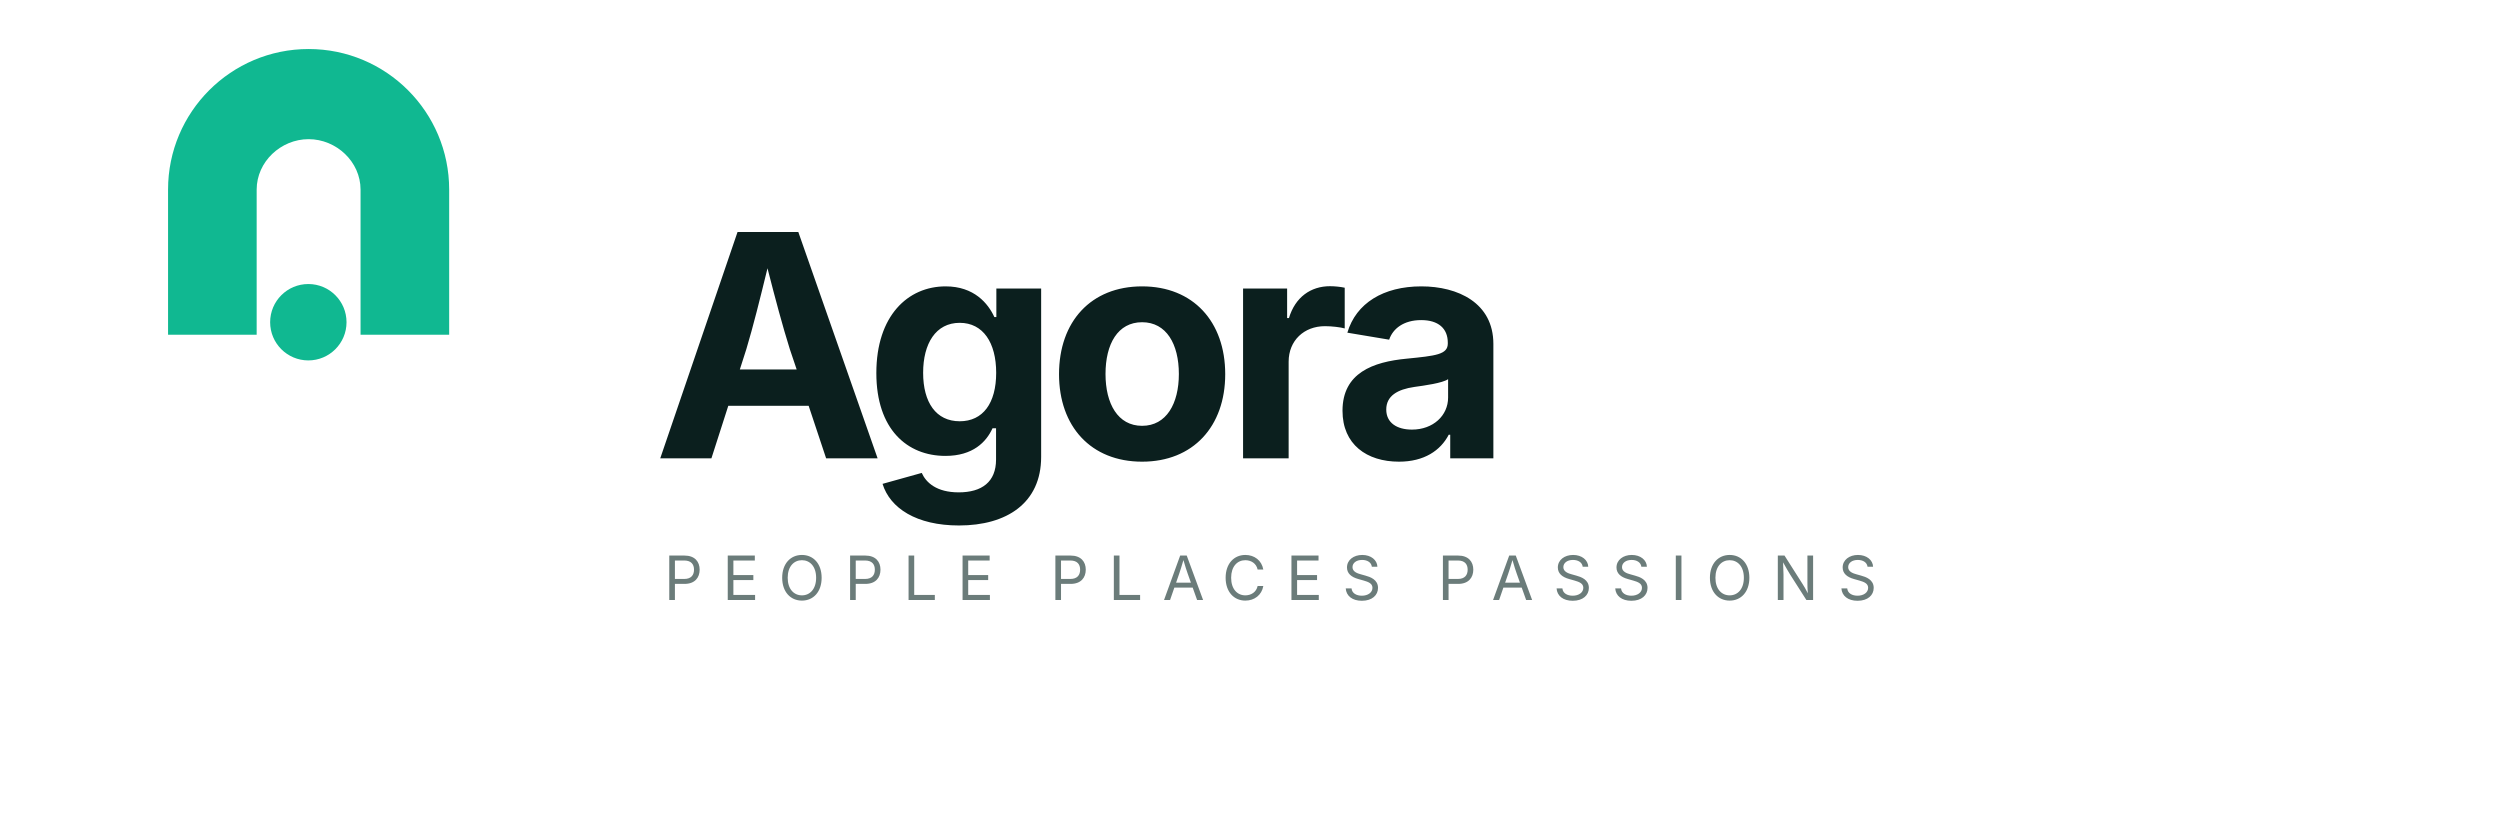
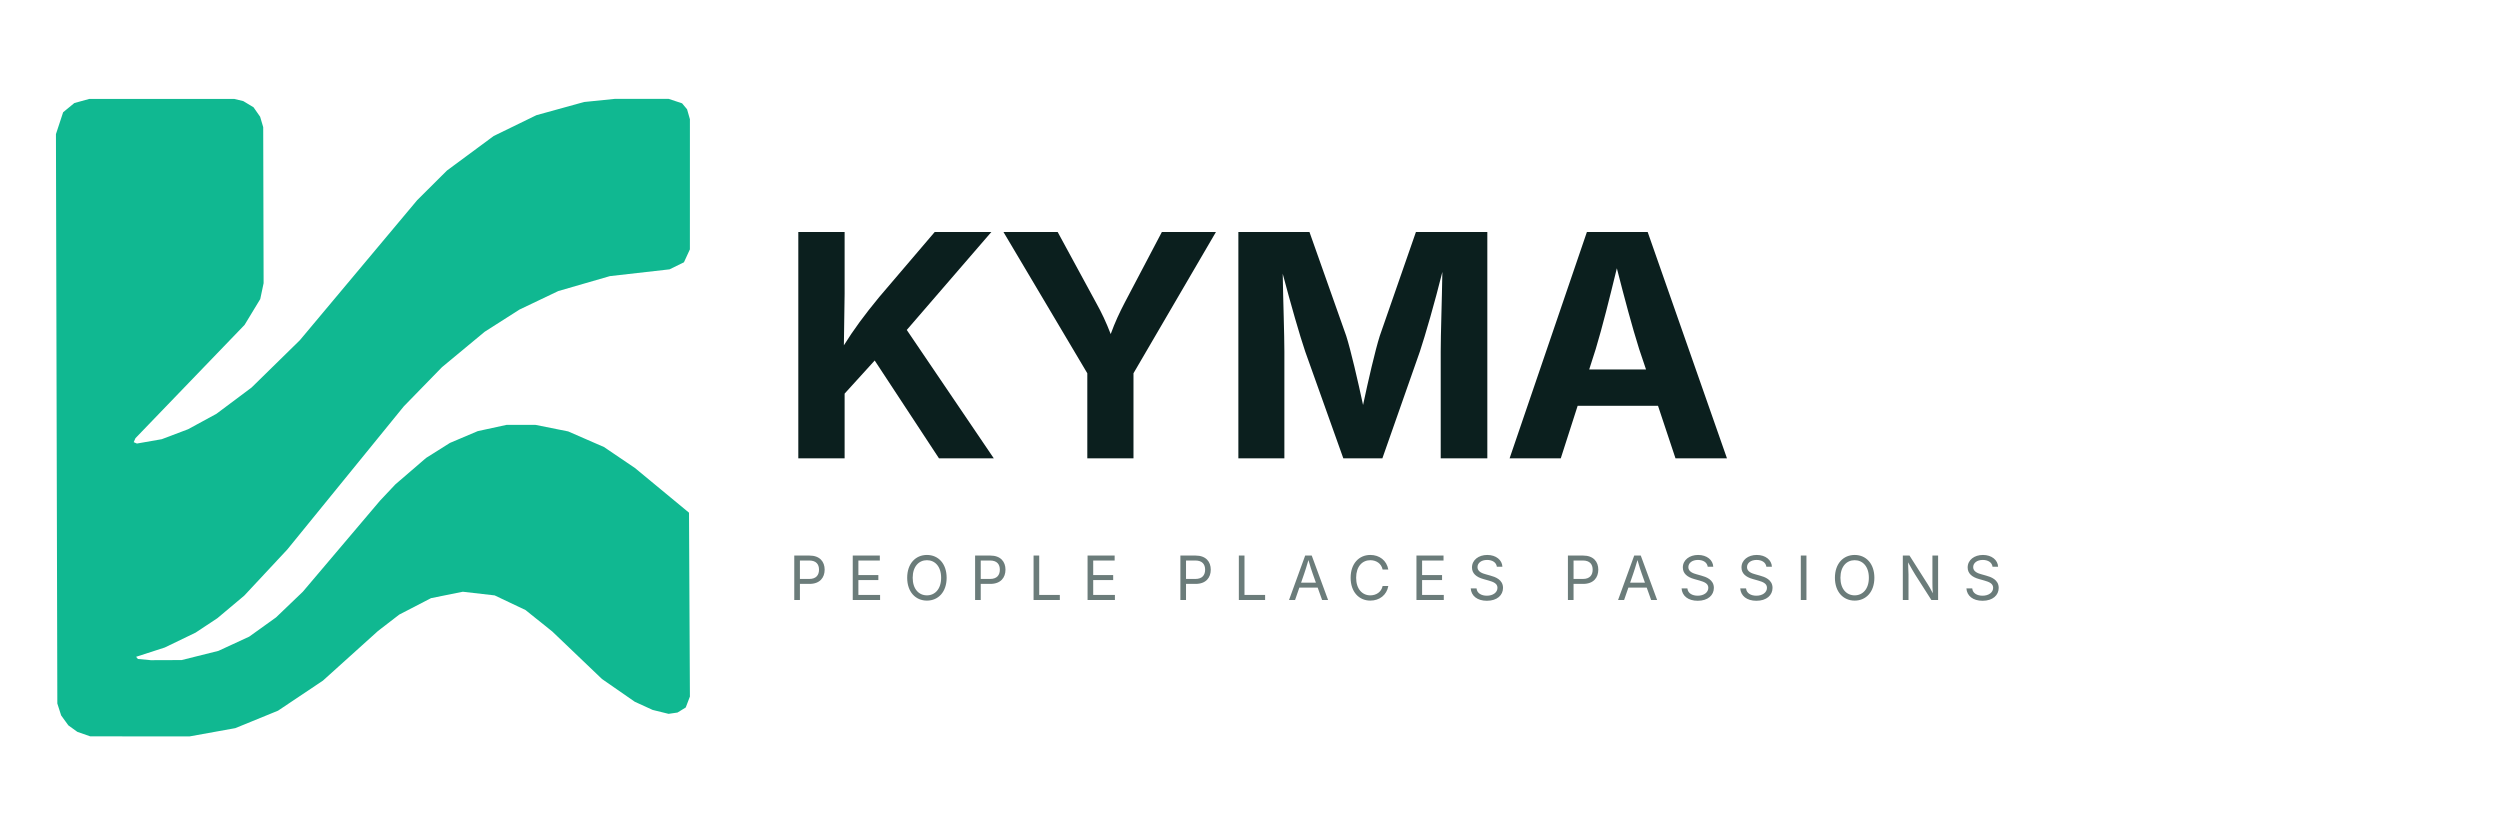
<svg xmlns="http://www.w3.org/2000/svg" viewBox="0 0 900 300">
-   <g transform="translate(0 5) scale(.55)">
-     <path fill="#10B891" d="M110 210V115C110 64.2 151.2 23 202 23S294 64.2 294 115v95h-58v-95c0-18.2-15.8-33-34-33s-34 14.8-34 33v95z" />
+   <g transform="translate(-75.2 -59.4) scale(0.807)">
+     <path fill="#10B891" d="M 177.76,402.11 L 133.43,402.09 L 127.67,400.07 L 123.68,397.19 L 120.46,392.75 L 118.76,387.44 L 118.14,133.43 L 121.35,123.68 L 126.34,119.58 L 132.99,117.74 L 197.71,117.74 L 201.7,118.7 L 206.28,121.46 L 209.23,125.69 L 210.6,130.33 L 210.78,199.92 L 209.28,207.02 L 202.29,218.54 L 153.61,269.08 L 152.83,270.85 L 154.26,271.47 L 165.35,269.53 L 177.08,265.09 L 189.73,258.21 L 205.42,246.47 L 226.96,225.36 L 279.27,162.92 L 292.57,149.68 L 313.41,134.28 L 332.47,124.99 L 353.75,119.11 L 367.49,117.71 L 391.43,117.7 L 397.45,119.69 L 399.68,122.35 L 400.95,126.78 L 400.94,184.85 L 398.29,190.61 L 391.87,193.76 L 365.27,196.78 L 342.22,203.45 L 324.93,211.7 L 309.42,221.59 L 290.35,237.4 L 273.31,254.89 L 221.35,318.73 L 202.14,339.32 L 190.17,349.37 L 180.42,355.83 L 166.68,362.46 L 153.89,366.6 L 154.71,367.57 L 160.47,368.11 L 174.21,368.06 L 190.61,363.96 L 204.36,357.61 L 216.33,349.02 L 228.29,337.56 L 262.67,297.0 L 269.52,289.72 L 283.26,277.89 L 293.9,271.19 L 306.31,265.93 L 319.17,263.14 L 332.02,263.14 L 346.65,266.06 L 362.61,273.02 L 376.43,282.38 L 400.55,302.32 L 400.95,384.33 L 399.09,389.21 L 395.41,391.47 L 391.43,392.05 L 384.33,390.3 L 376.35,386.65 L 361.72,376.5 L 339.56,355.32 L 327.59,345.73 L 313.85,339.21 L 299.66,337.58 L 285.48,340.43 L 271.29,347.77 L 261.81,355.08 L 237.23,377.24 L 217.21,390.64 L 198.15,398.43 L 177.76,402.11 Z" />
  </g>
-   <circle cx="111" cy="116" r="13.75" fill="#10B891" />
-   <text x="235" y="165" font-family="Inter, Arial, sans-serif" font-size="112" font-weight="700" letter-spacing="-5" fill="#0B1F1E">Agora</text>
-   <text x="239" y="216" font-family="Inter, Arial, sans-serif" font-size="22" letter-spacing="7" fill="#6B7C7A">PEOPLE  PLACES  PASSIONS</text>
+   <text x="280" y="165" font-family="Inter, Arial, sans-serif" font-size="112" font-weight="700" letter-spacing="-2" fill="#0B1F1E">KYMA</text>
+   <text x="284" y="216" font-family="Inter, Arial, sans-serif" font-size="22" letter-spacing="7" fill="#6B7C7A">PEOPLE  PLACES  PASSIONS</text>
</svg>
